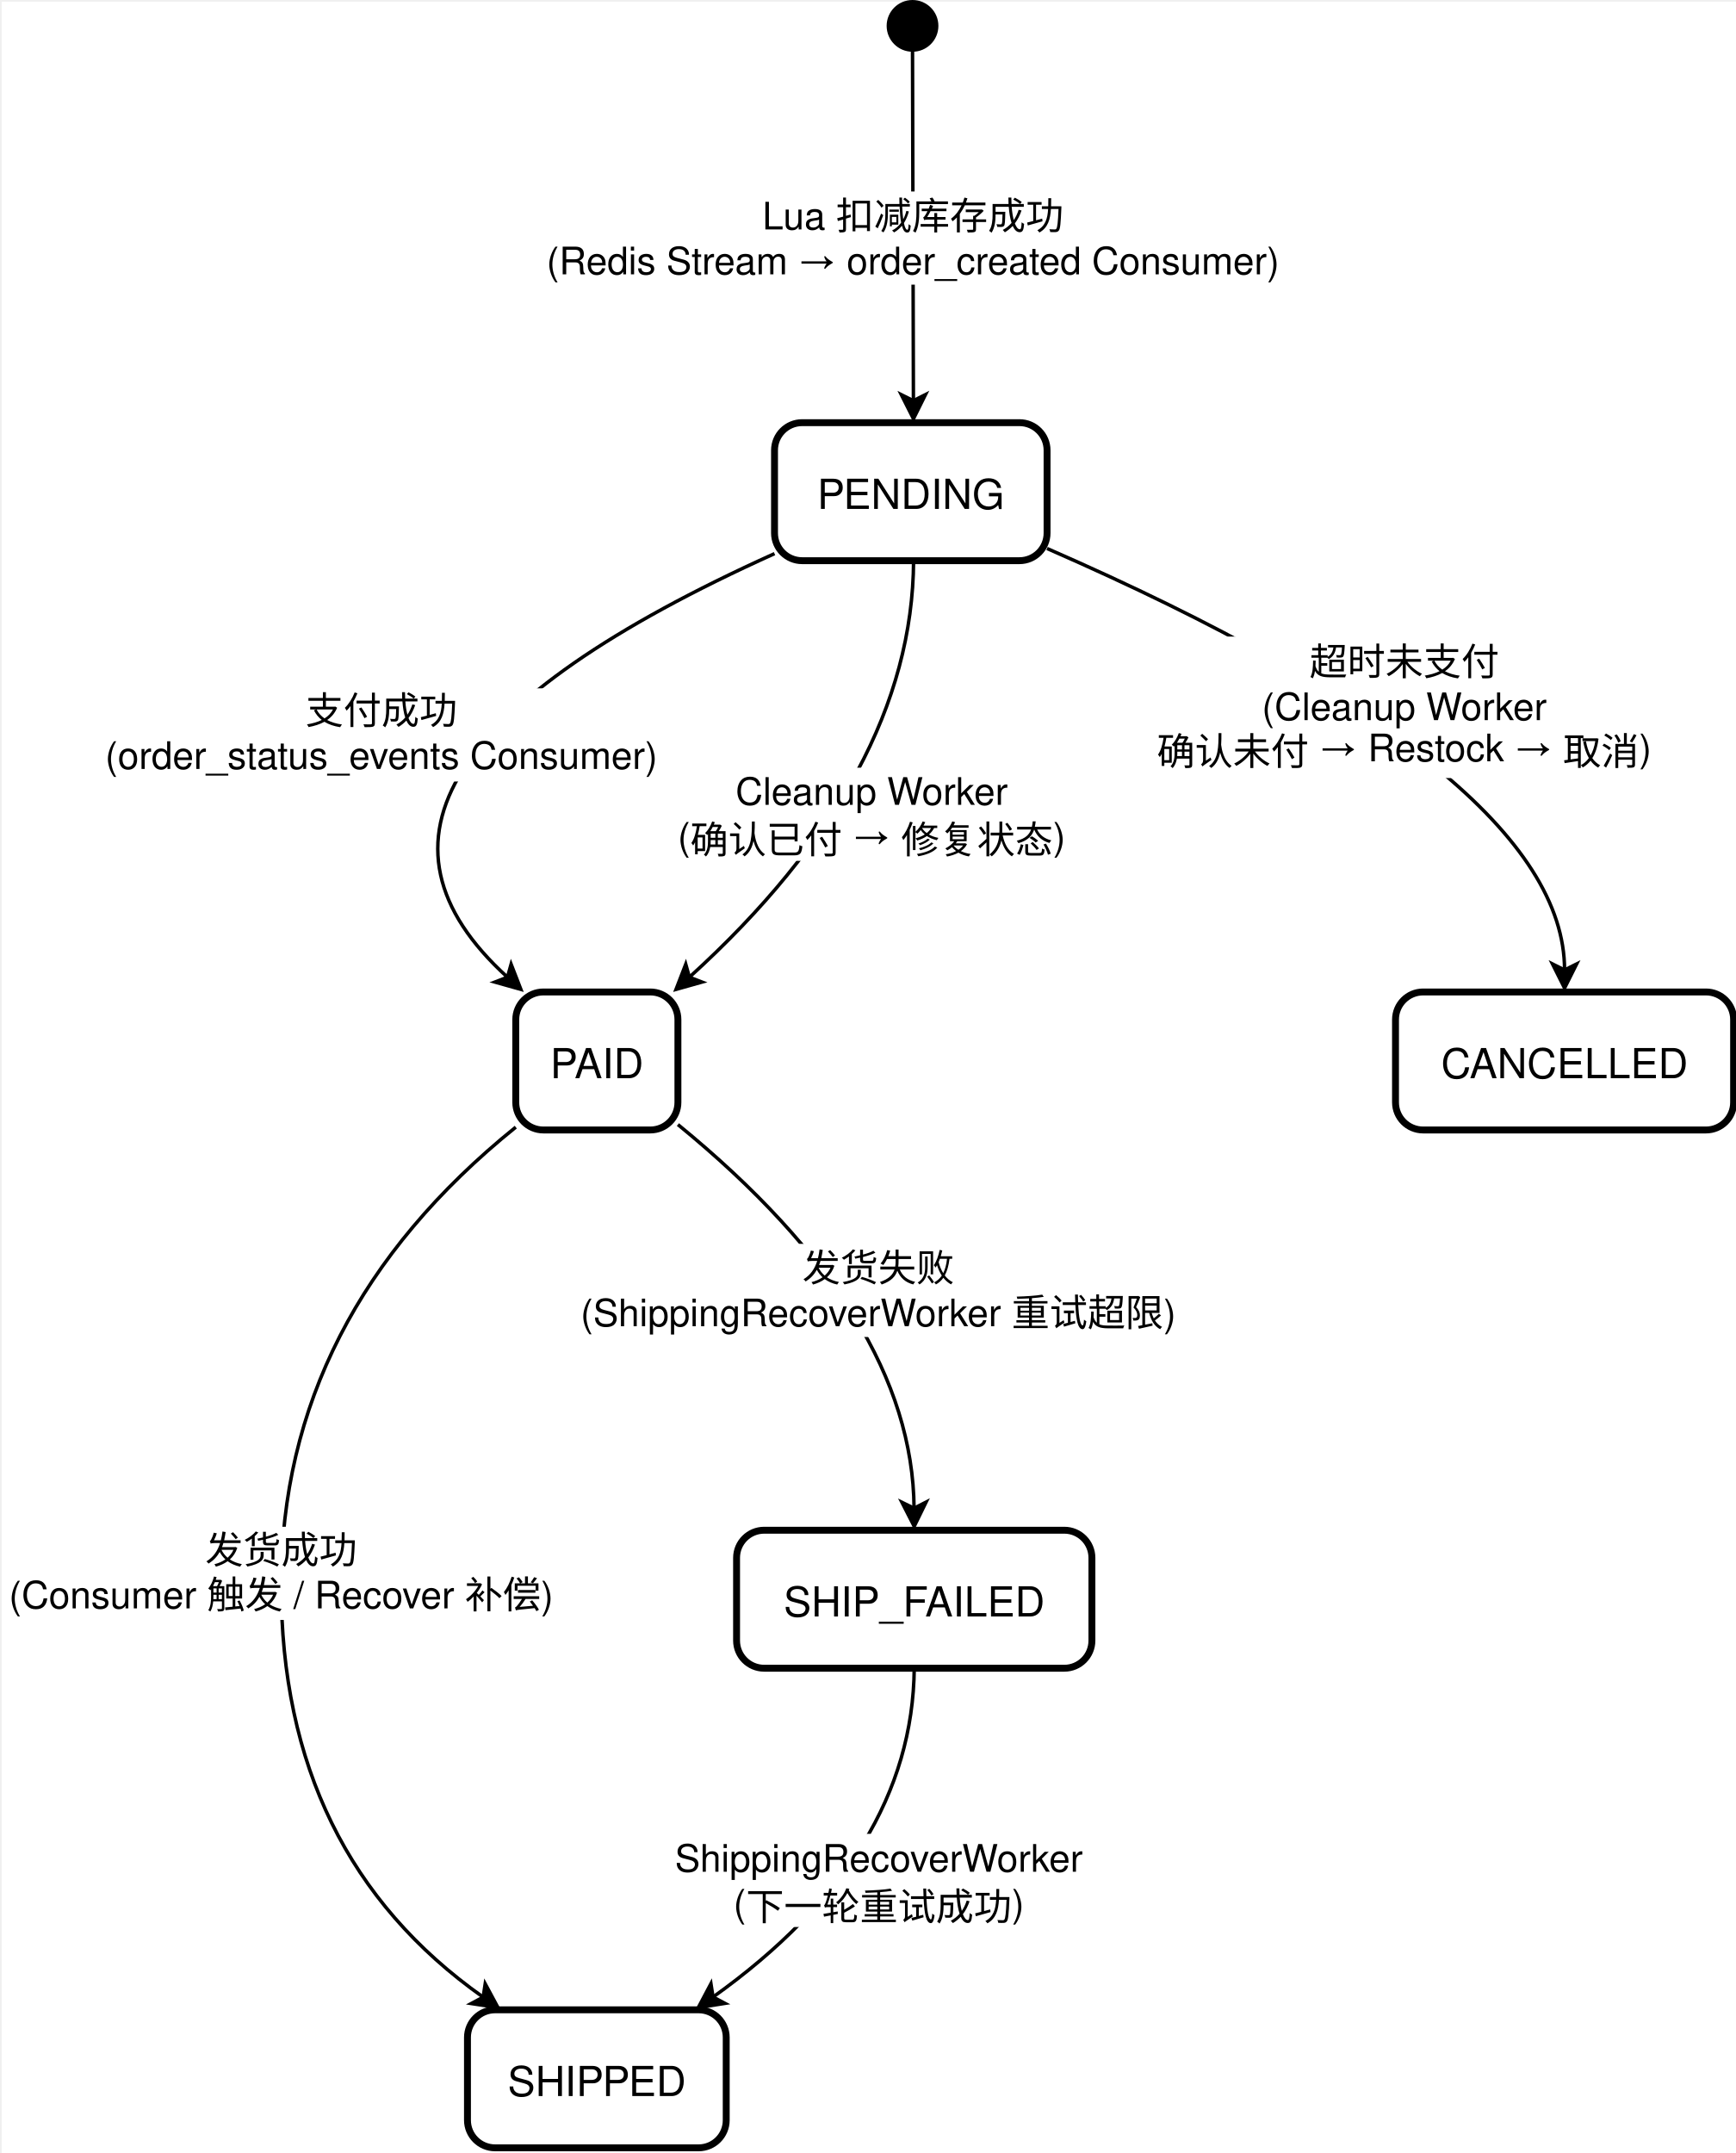
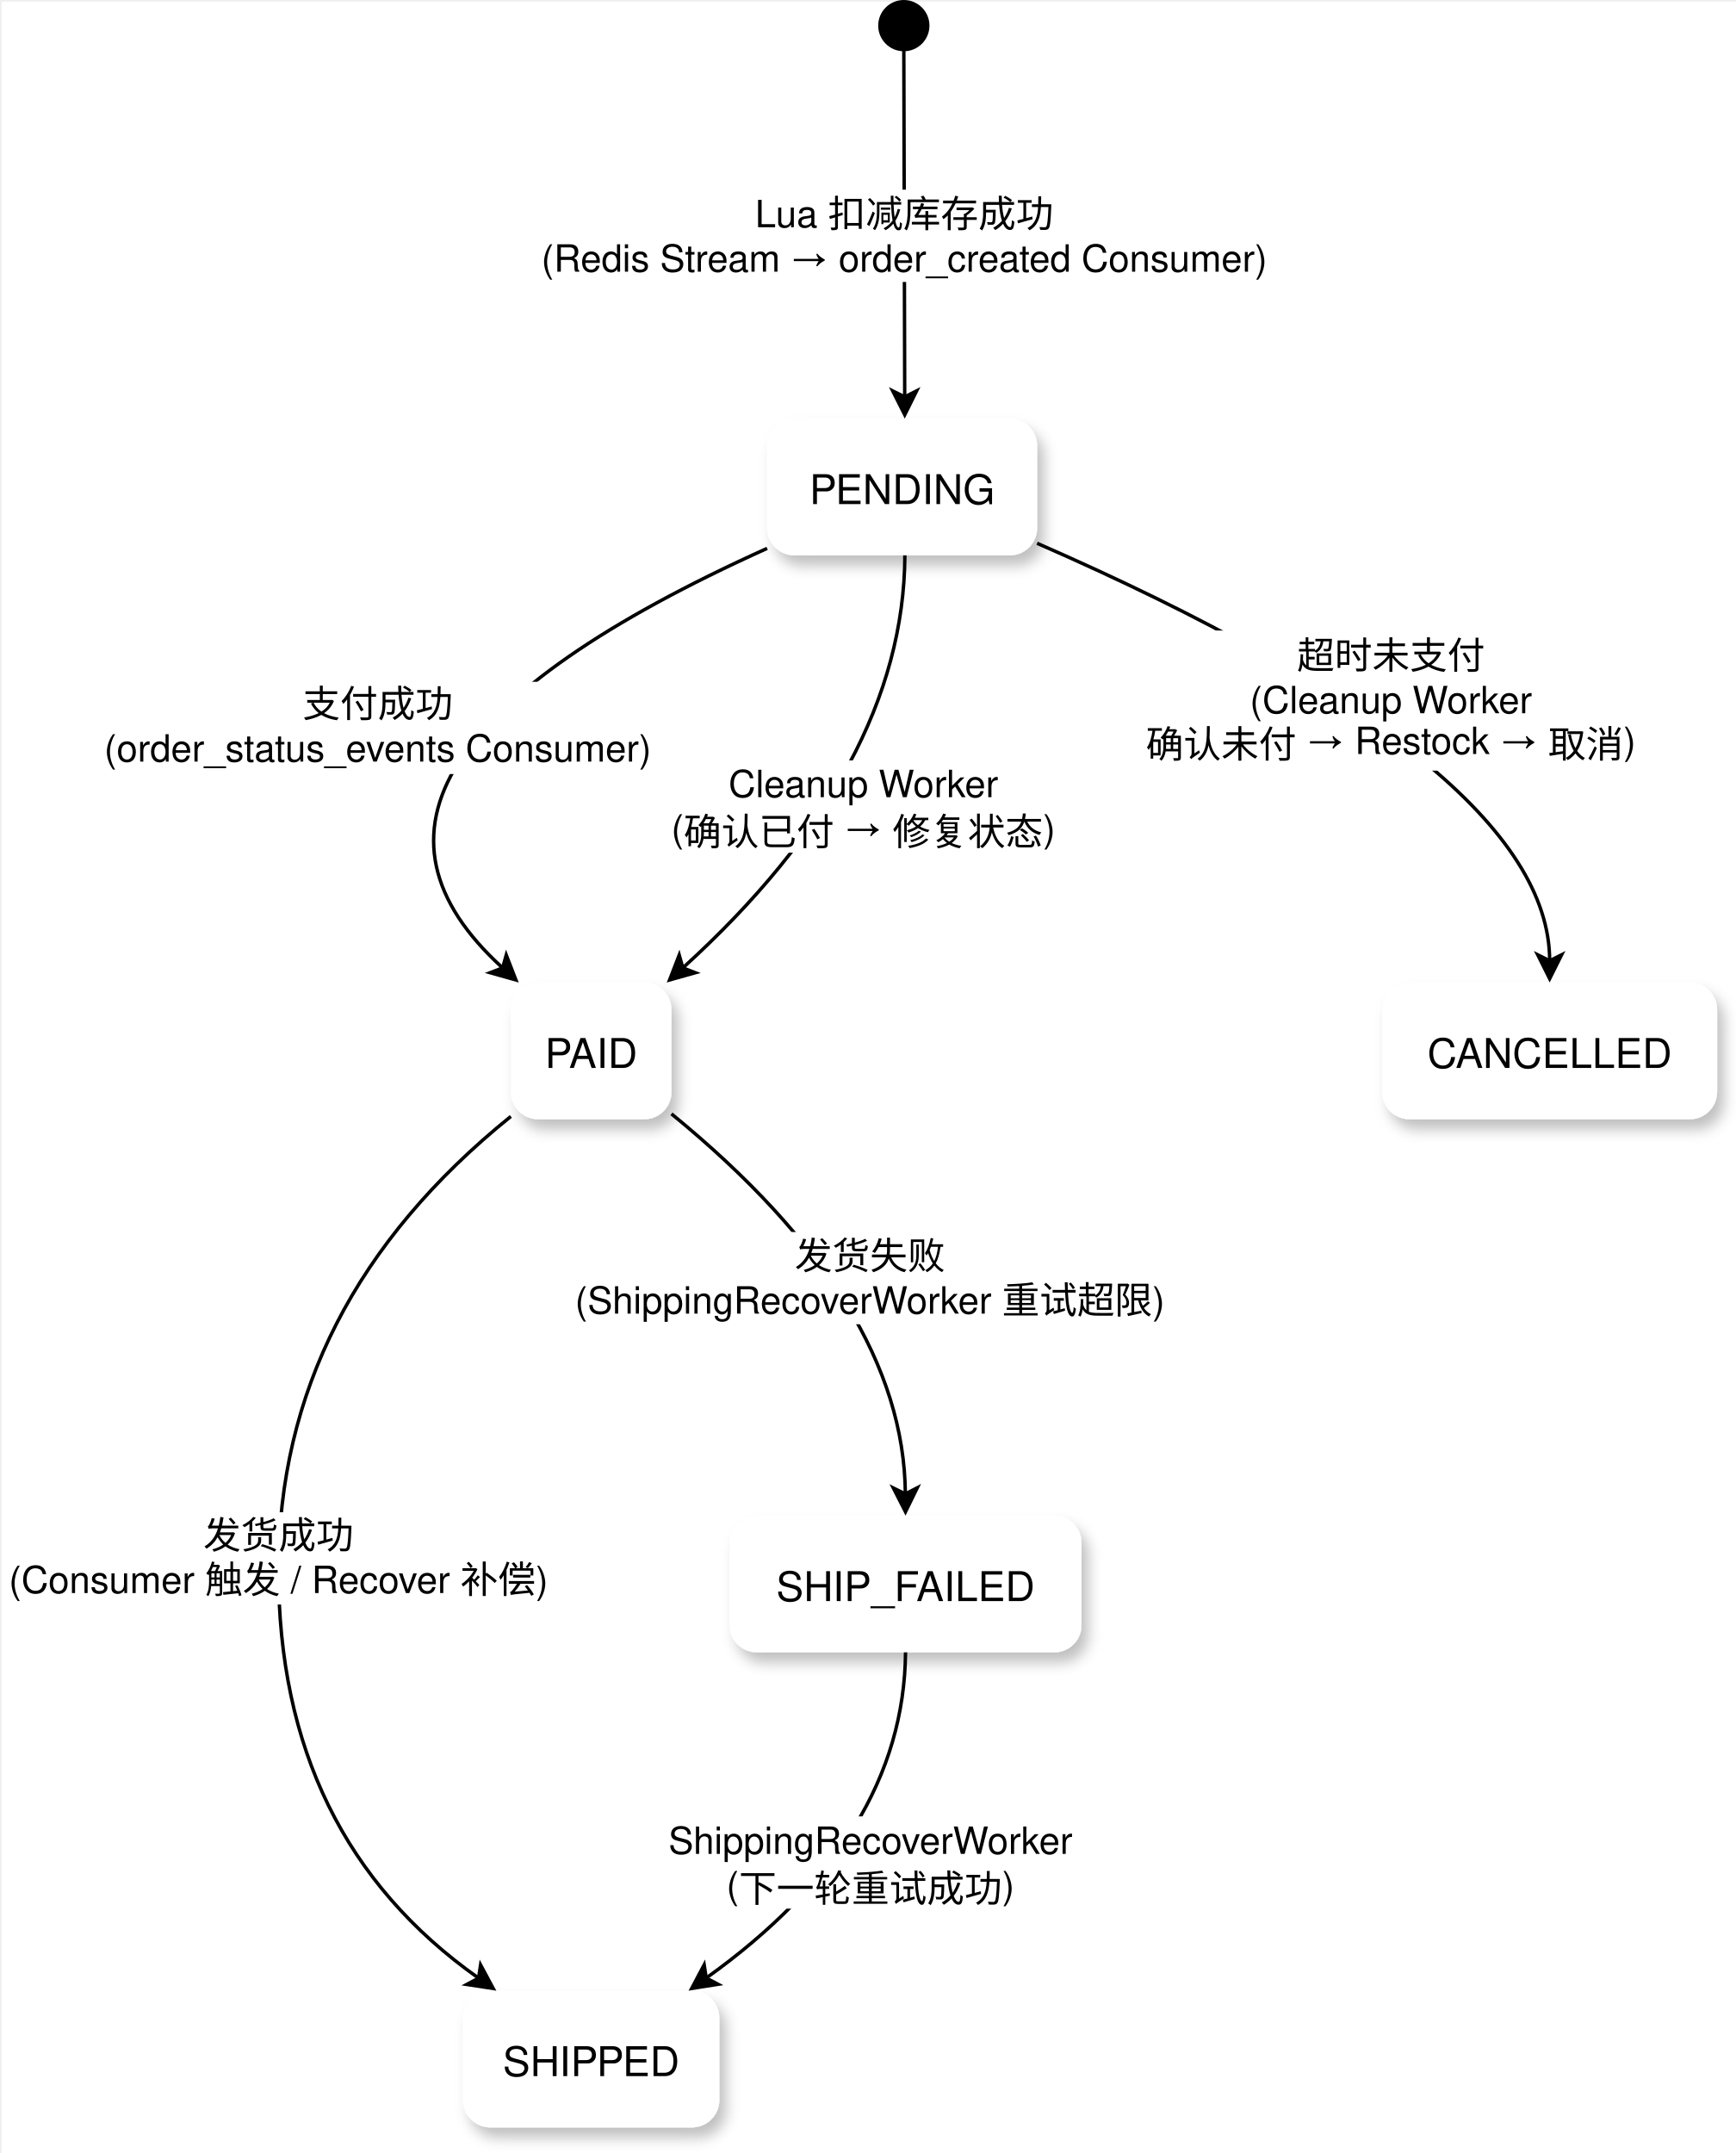
- <svg xmlns="http://www.w3.org/2000/svg" style="background: #ffffff; background-color: #ffffff; color-scheme: light;" version="1.1" width="503px" height="624px" viewBox="-0.5 -0.5 503 624">
+ <svg xmlns="http://www.w3.org/2000/svg" style="background: #ffffff; background-color: #ffffff; color-scheme: light;" version="1.1" width="508px" height="630px" viewBox="-0.5 -0.5 508 630" content="&lt;mxfile host=&quot;Electron&quot; agent=&quot;Mozilla/5.0 (Windows NT 10.0; Win64; x64) AppleWebKit/537.36 (KHTML, like Gecko) draw.io/28.2.5 Chrome/138.0.72.251 Electron/37.6.1 Safari/537.36&quot; scale=&quot;1&quot; border=&quot;0&quot; version=&quot;28.2.5&quot;&gt;&#10;  &lt;diagram id=&quot;vNxxpNZaLDLKTTsMgnAr&quot; name=&quot;第 6 页&quot;&gt;&#10;    &lt;mxGraphModel dx=&quot;1042&quot; dy=&quot;722&quot; grid=&quot;1&quot; gridSize=&quot;10&quot; guides=&quot;1&quot; tooltips=&quot;1&quot; connect=&quot;1&quot; arrows=&quot;1&quot; fold=&quot;1&quot; page=&quot;1&quot; pageScale=&quot;1&quot; pageWidth=&quot;1200&quot; pageHeight=&quot;1500&quot; math=&quot;0&quot; shadow=&quot;0&quot;&gt;&#10;      &lt;root&gt;&#10;        &lt;mxCell id=&quot;0&quot; /&gt;&#10;        &lt;mxCell id=&quot;1&quot; parent=&quot;0&quot; /&gt;&#10;        &lt;mxCell id=&quot;rhbHhM7paaSlAsIb1_o0-1&quot; value=&quot;&quot; style=&quot;ellipse;fillColor=strokeColor;&quot; parent=&quot;1&quot; vertex=&quot;1&quot;&gt;&#10;          &lt;mxGeometry x=&quot;596&quot; y=&quot;220&quot; width=&quot;14&quot; height=&quot;14&quot; as=&quot;geometry&quot; /&gt;&#10;        &lt;/mxCell&gt;&#10;        &lt;mxCell id=&quot;rhbHhM7paaSlAsIb1_o0-2&quot; value=&quot;PENDING&quot; style=&quot;rounded=1;arcSize=20;strokeWidth=2;shadow=1;strokeColor=none;&quot; parent=&quot;1&quot; vertex=&quot;1&quot;&gt;&#10;          &lt;mxGeometry x=&quot;563&quot; y=&quot;342&quot; width=&quot;79&quot; height=&quot;40&quot; as=&quot;geometry&quot; /&gt;&#10;        &lt;/mxCell&gt;&#10;        &lt;mxCell id=&quot;rhbHhM7paaSlAsIb1_o0-3&quot; value=&quot;PAID&quot; style=&quot;rounded=1;arcSize=20;strokeWidth=2;shadow=1;align=center;verticalAlign=middle;fontFamily=Helvetica;fontSize=12;fontColor=default;fillColor=default;strokeColor=none;&quot; parent=&quot;1&quot; vertex=&quot;1&quot;&gt;&#10;          &lt;mxGeometry x=&quot;488&quot; y=&quot;507&quot; width=&quot;47&quot; height=&quot;40&quot; as=&quot;geometry&quot; /&gt;&#10;        &lt;/mxCell&gt;&#10;        &lt;mxCell id=&quot;rhbHhM7paaSlAsIb1_o0-4&quot; value=&quot;CANCELLED&quot; style=&quot;rounded=1;arcSize=20;strokeWidth=2;shadow=1;align=center;verticalAlign=middle;fontFamily=Helvetica;fontSize=12;fontColor=default;fillColor=default;strokeColor=none;&quot; parent=&quot;1&quot; vertex=&quot;1&quot;&gt;&#10;          &lt;mxGeometry x=&quot;743&quot; y=&quot;507&quot; width=&quot;98&quot; height=&quot;40&quot; as=&quot;geometry&quot; /&gt;&#10;        &lt;/mxCell&gt;&#10;        &lt;mxCell id=&quot;rhbHhM7paaSlAsIb1_o0-5&quot; value=&quot;SHIPPED&quot; style=&quot;rounded=1;arcSize=20;strokeWidth=2;shadow=1;align=center;verticalAlign=middle;fontFamily=Helvetica;fontSize=12;fontColor=default;fillColor=default;strokeColor=none;&quot; parent=&quot;1&quot; vertex=&quot;1&quot;&gt;&#10;          &lt;mxGeometry x=&quot;474&quot; y=&quot;802&quot; width=&quot;75&quot; height=&quot;40&quot; as=&quot;geometry&quot; /&gt;&#10;        &lt;/mxCell&gt;&#10;        &lt;mxCell id=&quot;rhbHhM7paaSlAsIb1_o0-6&quot; value=&quot;SHIP_FAILED&quot; style=&quot;rounded=1;arcSize=20;strokeWidth=2;shadow=1;align=center;verticalAlign=middle;fontFamily=Helvetica;fontSize=12;fontColor=default;fillColor=default;strokeColor=none;&quot; parent=&quot;1&quot; vertex=&quot;1&quot;&gt;&#10;          &lt;mxGeometry x=&quot;552&quot; y=&quot;663&quot; width=&quot;103&quot; height=&quot;40&quot; as=&quot;geometry&quot; /&gt;&#10;        &lt;/mxCell&gt;&#10;        &lt;mxCell id=&quot;rhbHhM7paaSlAsIb1_o0-7&quot; value=&quot;Lua 扣减库存成功&amp;#xa;(Redis Stream → order_created Consumer)&quot; style=&quot;curved=1;startArrow=none;;exitX=0.49;exitY=1;entryX=0.51;entryY=-0.01;rounded=0;&quot; parent=&quot;1&quot; source=&quot;rhbHhM7paaSlAsIb1_o0-1&quot; target=&quot;rhbHhM7paaSlAsIb1_o0-2&quot; edge=&quot;1&quot;&gt;&#10;          &lt;mxGeometry relative=&quot;1&quot; as=&quot;geometry&quot;&gt;&#10;            &lt;Array as=&quot;points&quot; /&gt;&#10;          &lt;/mxGeometry&gt;&#10;        &lt;/mxCell&gt;&#10;        &lt;mxCell id=&quot;rhbHhM7paaSlAsIb1_o0-8&quot; value=&quot;支付成功&amp;#xa;(order_status_events Consumer)&quot; style=&quot;curved=1;startArrow=none;;exitX=0.01;exitY=0.94;entryX=0.04;entryY=-0.01;rounded=0;&quot; parent=&quot;1&quot; source=&quot;rhbHhM7paaSlAsIb1_o0-2&quot; target=&quot;rhbHhM7paaSlAsIb1_o0-3&quot; edge=&quot;1&quot;&gt;&#10;          &lt;mxGeometry relative=&quot;1&quot; as=&quot;geometry&quot;&gt;&#10;            &lt;Array as=&quot;points&quot;&gt;&#10;              &lt;mxPoint x=&quot;421&quot; y=&quot;444&quot; /&gt;&#10;            &lt;/Array&gt;&#10;          &lt;/mxGeometry&gt;&#10;        &lt;/mxCell&gt;&#10;        &lt;mxCell id=&quot;rhbHhM7paaSlAsIb1_o0-9&quot; value=&quot;超时未支付&amp;#xa;(Cleanup Worker&amp;#xa;确认未付 → Restock → 取消)&quot; style=&quot;curved=1;startArrow=none;;exitX=1.01;exitY=0.92;entryX=0.5;entryY=-0.01;rounded=0;&quot; parent=&quot;1&quot; source=&quot;rhbHhM7paaSlAsIb1_o0-2&quot; target=&quot;rhbHhM7paaSlAsIb1_o0-4&quot; edge=&quot;1&quot;&gt;&#10;          &lt;mxGeometry relative=&quot;1&quot; as=&quot;geometry&quot;&gt;&#10;            &lt;Array as=&quot;points&quot;&gt;&#10;              &lt;mxPoint x=&quot;792&quot; y=&quot;444&quot; /&gt;&#10;            &lt;/Array&gt;&#10;          &lt;/mxGeometry&gt;&#10;        &lt;/mxCell&gt;&#10;        &lt;mxCell id=&quot;rhbHhM7paaSlAsIb1_o0-10&quot; value=&quot;Cleanup Worker&amp;#xa;(确认已付 → 修复状态)&quot; style=&quot;curved=1;startArrow=none;;exitX=0.51;exitY=0.99;entryX=0.98;entryY=-0.01;rounded=0;&quot; parent=&quot;1&quot; source=&quot;rhbHhM7paaSlAsIb1_o0-2&quot; target=&quot;rhbHhM7paaSlAsIb1_o0-3&quot; edge=&quot;1&quot;&gt;&#10;          &lt;mxGeometry relative=&quot;1&quot; as=&quot;geometry&quot;&gt;&#10;            &lt;Array as=&quot;points&quot;&gt;&#10;              &lt;mxPoint x=&quot;603&quot; y=&quot;444&quot; /&gt;&#10;            &lt;/Array&gt;&#10;          &lt;/mxGeometry&gt;&#10;        &lt;/mxCell&gt;&#10;        &lt;mxCell id=&quot;rhbHhM7paaSlAsIb1_o0-11&quot; value=&quot;发货成功&amp;#xa;(Consumer 触发 / Recover 补偿)&quot; style=&quot;curved=1;startArrow=none;;exitX=0.01;exitY=0.97;entryX=0.13;entryY=0;rounded=0;&quot; parent=&quot;1&quot; source=&quot;rhbHhM7paaSlAsIb1_o0-3&quot; target=&quot;rhbHhM7paaSlAsIb1_o0-5&quot; edge=&quot;1&quot;&gt;&#10;          &lt;mxGeometry relative=&quot;1&quot; as=&quot;geometry&quot;&gt;&#10;            &lt;Array as=&quot;points&quot;&gt;&#10;              &lt;mxPoint x=&quot;420&quot; y=&quot;601&quot; /&gt;&#10;              &lt;mxPoint x=&quot;420&quot; y=&quot;757&quot; /&gt;&#10;            &lt;/Array&gt;&#10;          &lt;/mxGeometry&gt;&#10;        &lt;/mxCell&gt;&#10;        &lt;mxCell id=&quot;rhbHhM7paaSlAsIb1_o0-12&quot; value=&quot;发货失败&amp;#xa;(ShippingRecoverWorker 重试超限)&quot; style=&quot;curved=1;startArrow=none;;exitX=1.01;exitY=0.97;entryX=0.5;entryY=0;rounded=0;&quot; parent=&quot;1&quot; source=&quot;rhbHhM7paaSlAsIb1_o0-3&quot; target=&quot;rhbHhM7paaSlAsIb1_o0-6&quot; edge=&quot;1&quot;&gt;&#10;          &lt;mxGeometry relative=&quot;1&quot; as=&quot;geometry&quot;&gt;&#10;            &lt;Array as=&quot;points&quot;&gt;&#10;              &lt;mxPoint x=&quot;603&quot; y=&quot;601&quot; /&gt;&#10;            &lt;/Array&gt;&#10;          &lt;/mxGeometry&gt;&#10;        &lt;/mxCell&gt;&#10;        &lt;mxCell id=&quot;rhbHhM7paaSlAsIb1_o0-13&quot; value=&quot;ShippingRecoverWorker&amp;#xa;(下一轮重试成功)&quot; style=&quot;curved=1;startArrow=none;;exitX=0.5;exitY=1;entryX=0.88;entryY=0;rounded=0;&quot; parent=&quot;1&quot; source=&quot;rhbHhM7paaSlAsIb1_o0-6&quot; target=&quot;rhbHhM7paaSlAsIb1_o0-5&quot; edge=&quot;1&quot;&gt;&#10;          &lt;mxGeometry relative=&quot;1&quot; as=&quot;geometry&quot;&gt;&#10;            &lt;Array as=&quot;points&quot;&gt;&#10;              &lt;mxPoint x=&quot;603&quot; y=&quot;757&quot; /&gt;&#10;            &lt;/Array&gt;&#10;          &lt;/mxGeometry&gt;&#10;        &lt;/mxCell&gt;&#10;      &lt;/root&gt;&#10;    &lt;/mxGraphModel&gt;&#10;  &lt;/diagram&gt;&#10;&lt;/mxfile&gt;&#10;">
  <defs />
  <rect fill="#ffffff" width="100%" height="100%" x="0" y="0" style="fill: rgb(255, 255, 255);" />
  <g>
    <g data-cell-id="0">
      <g data-cell-id="1">
        <g data-cell-id="rhbHhM7paaSlAsIb1_o0-1">
          <g>
            <ellipse cx="264" cy="7" rx="7" ry="7" fill="#000000" stroke="#000000" pointer-events="all" style="fill: rgb(0, 0, 0); stroke: rgb(0, 0, 0);" />
          </g>
        </g>
        <g data-cell-id="rhbHhM7paaSlAsIb1_o0-2">
-           <g>
-             <rect x="224" y="122" width="79" height="40" rx="8" ry="8" fill="#ffffff" stroke="#000000" stroke-width="2" pointer-events="all" style="fill: rgb(255, 255, 255); stroke: rgb(0, 0, 0);" />
+           <g style="filter: drop-shadow(rgba(0, 0, 0, 0.25) 2px 3px 2px);">
+             <rect x="224" y="122" width="79" height="40" rx="8" ry="8" fill="#ffffff" stroke="none" pointer-events="all" style="fill: rgb(255, 255, 255);" />
          </g>
          <g>
            <g fill="#000000" font-family="Helvetica" text-anchor="middle" font-size="12px" style="fill: rgb(0, 0, 0);">
              <text x="263.5" y="147">PENDING</text>
            </g>
          </g>
        </g>
        <g data-cell-id="rhbHhM7paaSlAsIb1_o0-3">
-           <g>
-             <rect x="149" y="287" width="47" height="40" rx="8" ry="8" fill="#ffffff" stroke="#000000" stroke-width="2" pointer-events="all" style="fill: rgb(255, 255, 255); stroke: rgb(0, 0, 0);" />
+           <g style="filter: drop-shadow(rgba(0, 0, 0, 0.25) 2px 3px 2px);">
+             <rect x="149" y="287" width="47" height="40" rx="8" ry="8" fill="#ffffff" stroke="none" pointer-events="all" style="fill: rgb(255, 255, 255);" />
          </g>
          <g>
            <g fill="#000000" font-family="Helvetica" text-anchor="middle" font-size="12px" style="fill: rgb(0, 0, 0);">
              <text x="172.5" y="312">PAID</text>
            </g>
          </g>
        </g>
        <g data-cell-id="rhbHhM7paaSlAsIb1_o0-4">
-           <g>
-             <rect x="404" y="287" width="98" height="40" rx="8" ry="8" fill="#ffffff" stroke="#000000" stroke-width="2" pointer-events="all" style="fill: rgb(255, 255, 255); stroke: rgb(0, 0, 0);" />
+           <g style="filter: drop-shadow(rgba(0, 0, 0, 0.25) 2px 3px 2px);">
+             <rect x="404" y="287" width="98" height="40" rx="8" ry="8" fill="#ffffff" stroke="none" pointer-events="all" style="fill: rgb(255, 255, 255);" />
          </g>
          <g>
            <g fill="#000000" font-family="Helvetica" text-anchor="middle" font-size="12px" style="fill: rgb(0, 0, 0);">
              <text x="453" y="312">CANCELLED</text>
            </g>
          </g>
        </g>
        <g data-cell-id="rhbHhM7paaSlAsIb1_o0-5">
-           <g>
-             <rect x="135" y="582" width="75" height="40" rx="8" ry="8" fill="#ffffff" stroke="#000000" stroke-width="2" pointer-events="all" style="fill: rgb(255, 255, 255); stroke: rgb(0, 0, 0);" />
+           <g style="filter: drop-shadow(rgba(0, 0, 0, 0.25) 2px 3px 2px);">
+             <rect x="135" y="582" width="75" height="40" rx="8" ry="8" fill="#ffffff" stroke="none" pointer-events="all" style="fill: rgb(255, 255, 255);" />
          </g>
          <g>
            <g fill="#000000" font-family="Helvetica" text-anchor="middle" font-size="12px" style="fill: rgb(0, 0, 0);">
              <text x="172.5" y="607">SHIPPED</text>
            </g>
          </g>
        </g>
        <g data-cell-id="rhbHhM7paaSlAsIb1_o0-6">
-           <g>
-             <rect x="213" y="443" width="103" height="40" rx="8" ry="8" fill="#ffffff" stroke="#000000" stroke-width="2" pointer-events="all" style="fill: rgb(255, 255, 255); stroke: rgb(0, 0, 0);" />
+           <g style="filter: drop-shadow(rgba(0, 0, 0, 0.25) 2px 3px 2px);">
+             <rect x="213" y="443" width="103" height="40" rx="8" ry="8" fill="#ffffff" stroke="none" pointer-events="all" style="fill: rgb(255, 255, 255);" />
          </g>
          <g>
            <g fill="#000000" font-family="Helvetica" text-anchor="middle" font-size="12px" style="fill: rgb(0, 0, 0);">
              <text x="264.5" y="468">SHIP_FAILED</text>
            </g>
          </g>
        </g>
        <g data-cell-id="rhbHhM7paaSlAsIb1_o0-7">
          <g>
            <path d="M 264 14 Q 264 14 264.26 115.63" fill="none" stroke="#000000" stroke-miterlimit="10" pointer-events="stroke" style="stroke: rgb(0, 0, 0);" />
            <path d="M 264.27 120.88 L 260.75 113.89 L 264.26 115.63 L 267.75 113.87 Z" fill="#000000" stroke="#000000" stroke-miterlimit="10" pointer-events="all" style="fill: rgb(0, 0, 0); stroke: rgb(0, 0, 0);" />
          </g>
          <g>
            <g fill="#000000" font-family="Helvetica" text-anchor="middle" font-size="11px" style="fill: rgb(0, 0, 0);">
              <rect fill="#ffffff" stroke="none" x="157" y="55" width="215" height="27" stroke-width="0" style="fill: rgb(255, 255, 255);" />
              <text x="264.14" y="66">Lua 扣减库存成功</text>
              <text x="264.14" y="79">(Redis Stream → order_created Consumer)</text>
            </g>
          </g>
        </g>
        <g data-cell-id="rhbHhM7paaSlAsIb1_o0-8">
          <g>
            <path d="M 224 159.96 Q 82 224 146.59 282.72" fill="none" stroke="#000000" stroke-miterlimit="10" pointer-events="stroke" style="stroke: rgb(0, 0, 0);" />
            <path d="M 150.48 286.25 L 142.94 284.13 L 146.59 282.72 L 147.65 278.95 Z" fill="#000000" stroke="#000000" stroke-miterlimit="10" pointer-events="all" style="fill: rgb(0, 0, 0); stroke: rgb(0, 0, 0);" />
          </g>
          <g>
            <g fill="#000000" font-family="Helvetica" text-anchor="middle" font-size="11px" style="fill: rgb(0, 0, 0);">
              <rect fill="#ffffff" stroke="none" x="29" y="199" width="163" height="27" stroke-width="0" style="fill: rgb(255, 255, 255);" />
              <text x="110.05" y="209.35">支付成功</text>
              <text x="110.05" y="222.35">(order_status_events Consumer)</text>
            </g>
          </g>
        </g>
        <g data-cell-id="rhbHhM7paaSlAsIb1_o0-9">
          <g>
            <path d="M 303 158.47 Q 453 224 453 280.63" fill="none" stroke="#000000" stroke-miterlimit="10" pointer-events="stroke" style="stroke: rgb(0, 0, 0);" />
            <path d="M 453 285.88 L 449.5 278.88 L 453 280.63 L 456.5 278.88 Z" fill="#000000" stroke="#000000" stroke-miterlimit="10" pointer-events="all" style="fill: rgb(0, 0, 0); stroke: rgb(0, 0, 0);" />
          </g>
          <g>
            <g fill="#000000" font-family="Helvetica" text-anchor="middle" font-size="11px" style="fill: rgb(0, 0, 0);">
              <rect fill="#ffffff" stroke="none" x="334" y="184" width="146" height="41" stroke-width="0" style="fill: rgb(255, 255, 255);" />
              <text x="406.55" y="195.21">超时未支付</text>
              <text x="406.55" y="208.21">(Cleanup Worker</text>
              <text x="406.55" y="221.21">确认未付 → Restock → 取消)</text>
            </g>
          </g>
        </g>
        <g data-cell-id="rhbHhM7paaSlAsIb1_o0-10">
          <g>
            <path d="M 264.31 162 Q 264 224 199.33 282.72" fill="none" stroke="#000000" stroke-miterlimit="10" pointer-events="stroke" style="stroke: rgb(0, 0, 0);" />
            <path d="M 195.45 286.25 L 198.27 278.95 L 199.33 282.72 L 202.98 284.13 Z" fill="#000000" stroke="#000000" stroke-miterlimit="10" pointer-events="all" style="fill: rgb(0, 0, 0); stroke: rgb(0, 0, 0);" />
          </g>
          <g>
            <g fill="#000000" font-family="Helvetica" text-anchor="middle" font-size="11px" style="fill: rgb(0, 0, 0);">
              <rect fill="#ffffff" stroke="none" x="196" y="222" width="114" height="27" stroke-width="0" style="fill: rgb(255, 255, 255);" />
              <text x="252.16" y="232.76">Cleanup Worker</text>
              <text x="252.16" y="245.76">(确认已付 → 修复状态)</text>
            </g>
          </g>
        </g>
        <g data-cell-id="rhbHhM7paaSlAsIb1_o0-11">
          <g>
            <path d="M 149 326.18 Q 81 381 81 459 Q 81 537 139.55 578.33" fill="none" stroke="#000000" stroke-miterlimit="10" pointer-events="stroke" style="stroke: rgb(0, 0, 0);" />
            <path d="M 143.84 581.36 L 136.1 580.18 L 139.55 578.33 L 140.14 574.46 Z" fill="#000000" stroke="#000000" stroke-miterlimit="10" pointer-events="all" style="fill: rgb(0, 0, 0); stroke: rgb(0, 0, 0);" />
          </g>
          <g>
            <g fill="#000000" font-family="Helvetica" text-anchor="middle" font-size="11px" style="fill: rgb(0, 0, 0);">
              <rect fill="#ffffff" stroke="none" x="2" y="442" width="160" height="27" stroke-width="0" style="fill: rgb(255, 255, 255);" />
              <text x="81" y="452.66">发货成功</text>
              <text x="81" y="465.66">(Consumer 触发 / Recover 补偿)</text>
            </g>
          </g>
        </g>
        <g data-cell-id="rhbHhM7paaSlAsIb1_o0-12">
          <g>
            <path d="M 196 325.43 Q 264 381 264.45 436.63" fill="none" stroke="#000000" stroke-miterlimit="10" pointer-events="stroke" style="stroke: rgb(0, 0, 0);" />
            <path d="M 264.49 441.88 L 260.93 434.91 L 264.45 436.63 L 267.93 434.85 Z" fill="#000000" stroke="#000000" stroke-miterlimit="10" pointer-events="all" style="fill: rgb(0, 0, 0); stroke: rgb(0, 0, 0);" />
          </g>
          <g>
            <g fill="#000000" font-family="Helvetica" text-anchor="middle" font-size="11px" style="fill: rgb(0, 0, 0);">
              <rect fill="#ffffff" stroke="none" x="167" y="360" width="175" height="27" stroke-width="0" style="fill: rgb(255, 255, 255);" />
              <text x="254.08" y="370.89">发货失败</text>
              <text x="254.08" y="383.89">(ShippingRecoverWorker 重试超限)</text>
            </g>
          </g>
        </g>
        <g data-cell-id="rhbHhM7paaSlAsIb1_o0-13">
          <g>
            <path d="M 264.5 483 Q 264 537 206.18 578.3" fill="none" stroke="#000000" stroke-miterlimit="10" pointer-events="stroke" style="stroke: rgb(0, 0, 0);" />
            <path d="M 201.91 581.35 L 205.57 574.43 L 206.18 578.3 L 209.64 580.13 Z" fill="#000000" stroke="#000000" stroke-miterlimit="10" pointer-events="all" style="fill: rgb(0, 0, 0); stroke: rgb(0, 0, 0);" />
          </g>
          <g>
            <g fill="#000000" font-family="Helvetica" text-anchor="middle" font-size="11px" style="fill: rgb(0, 0, 0);">
              <rect fill="#ffffff" stroke="none" x="194" y="531" width="121" height="27" stroke-width="0" style="fill: rgb(255, 255, 255);" />
              <text x="254.24" y="541.97">ShippingRecoverWorker</text>
              <text x="254.24" y="554.97">(下一轮重试成功)</text>
            </g>
          </g>
        </g>
      </g>
    </g>
  </g>
</svg>
